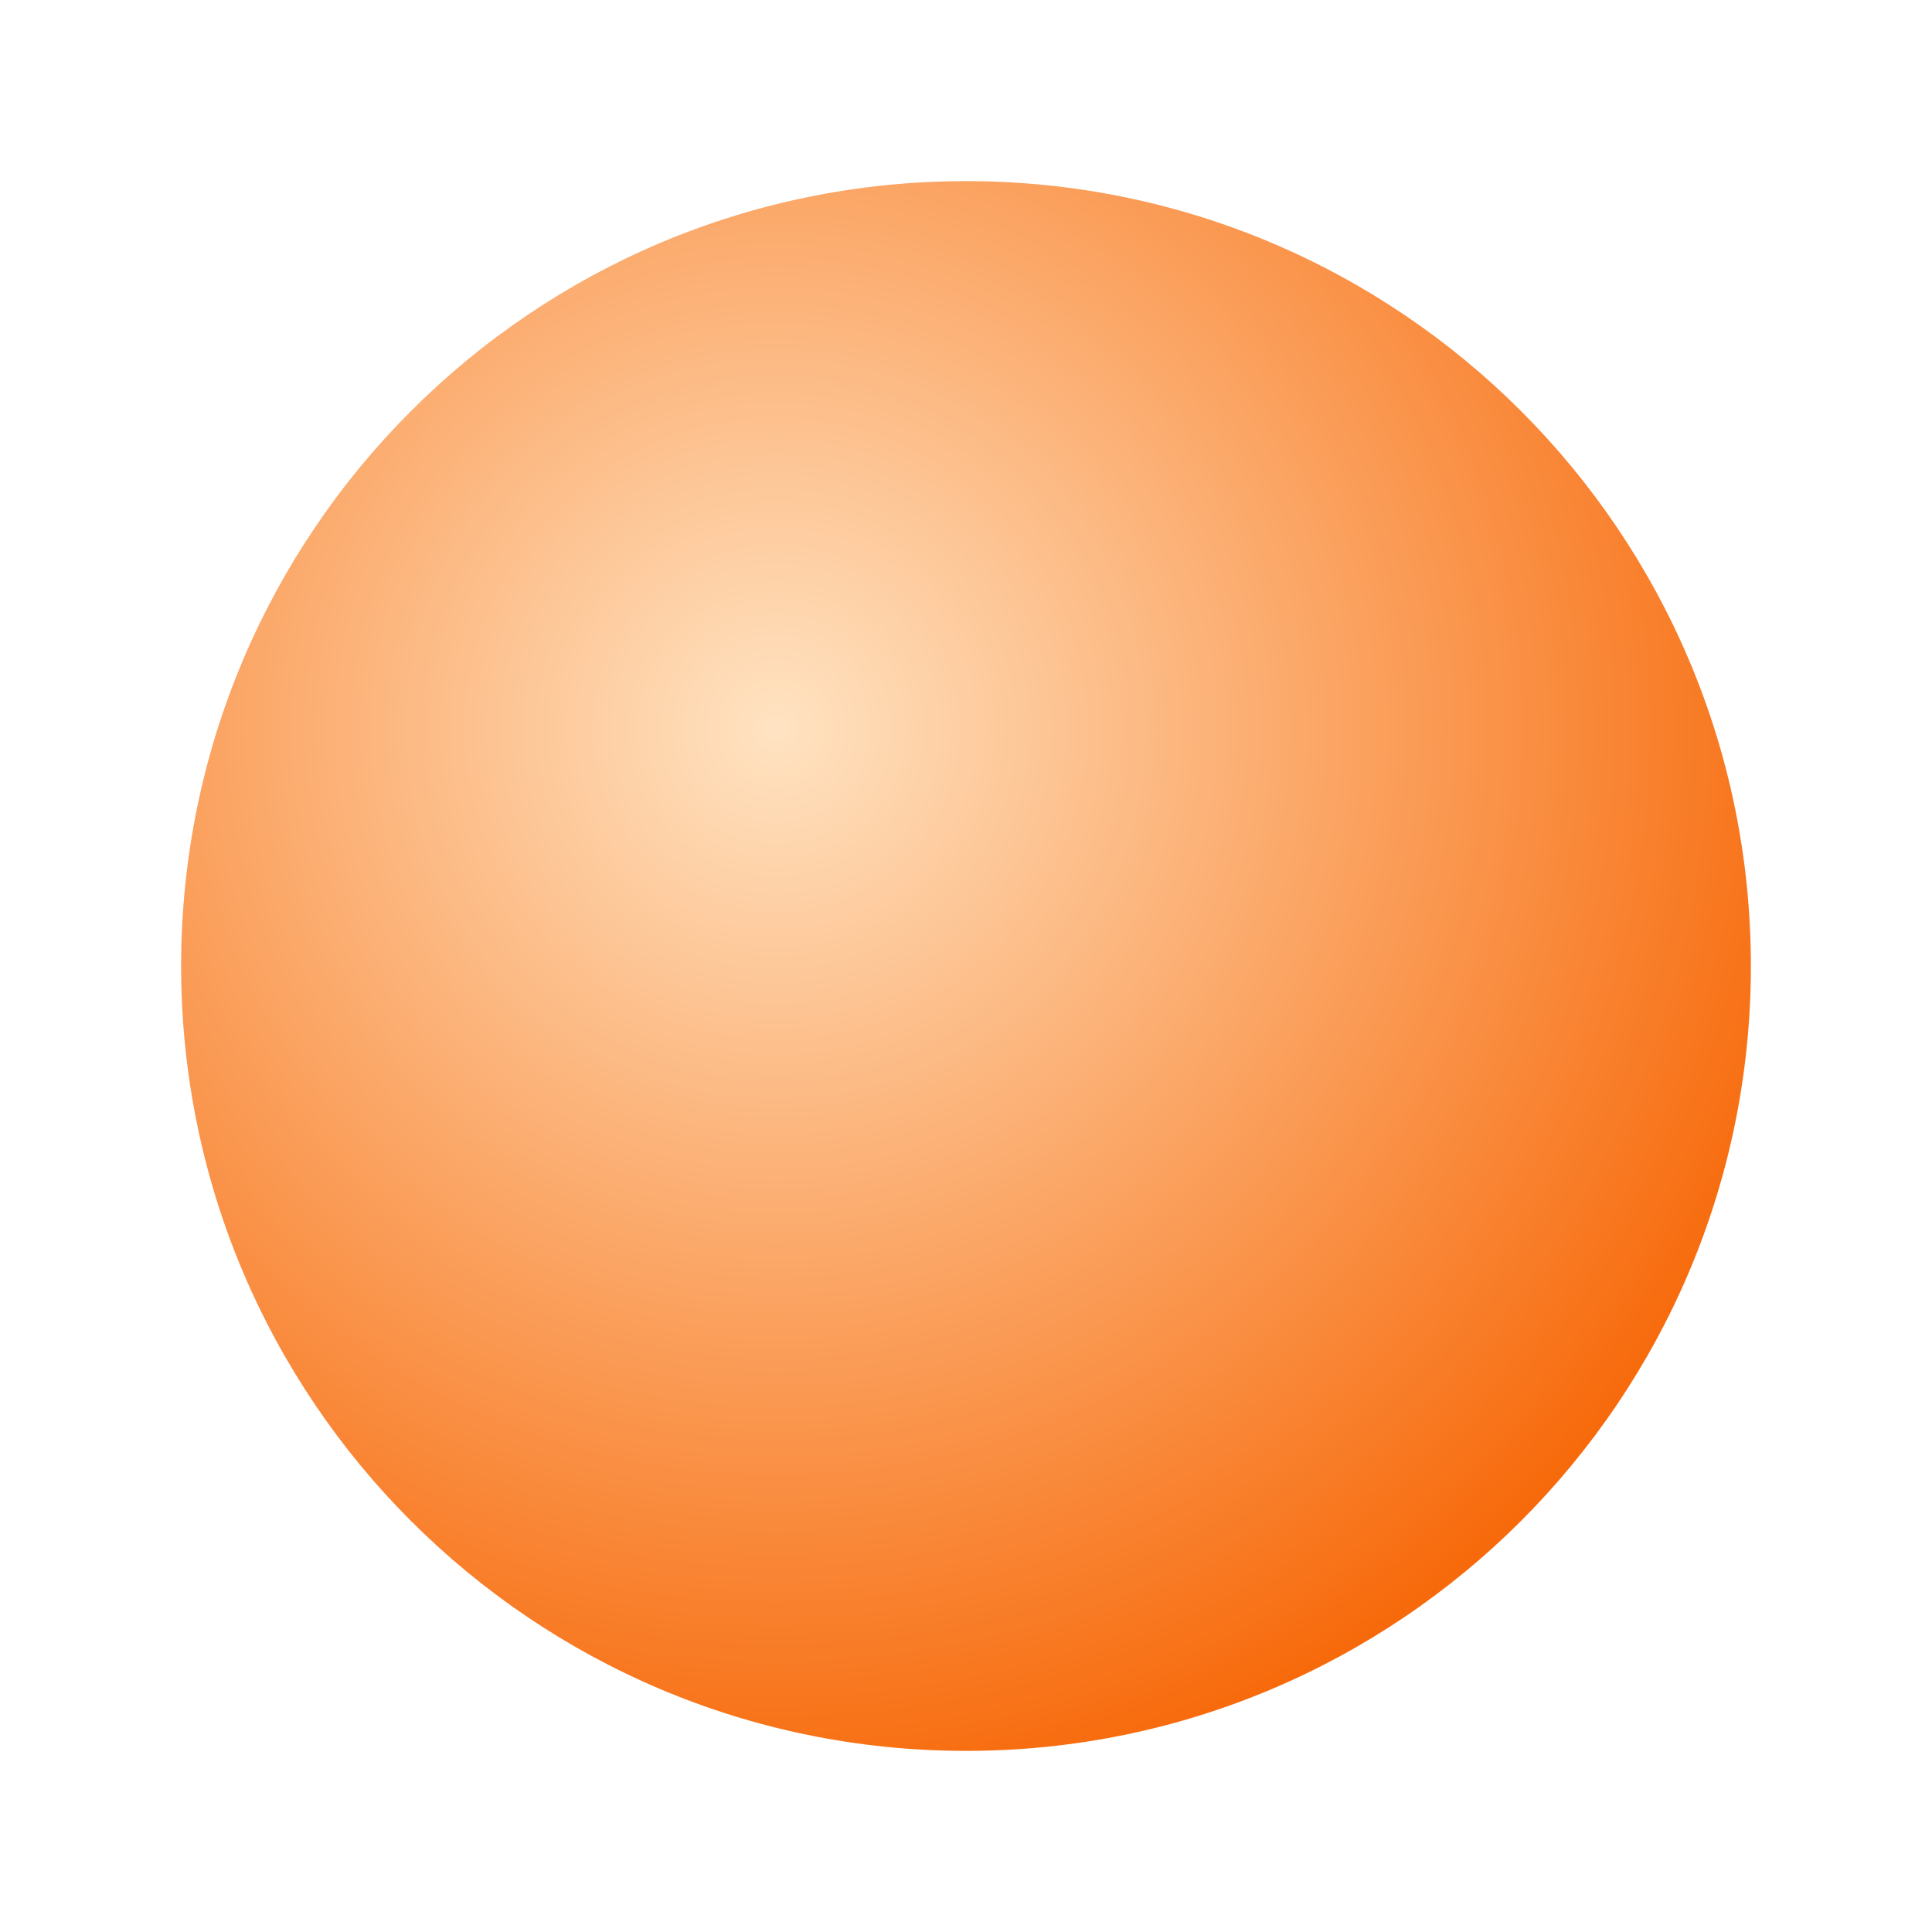
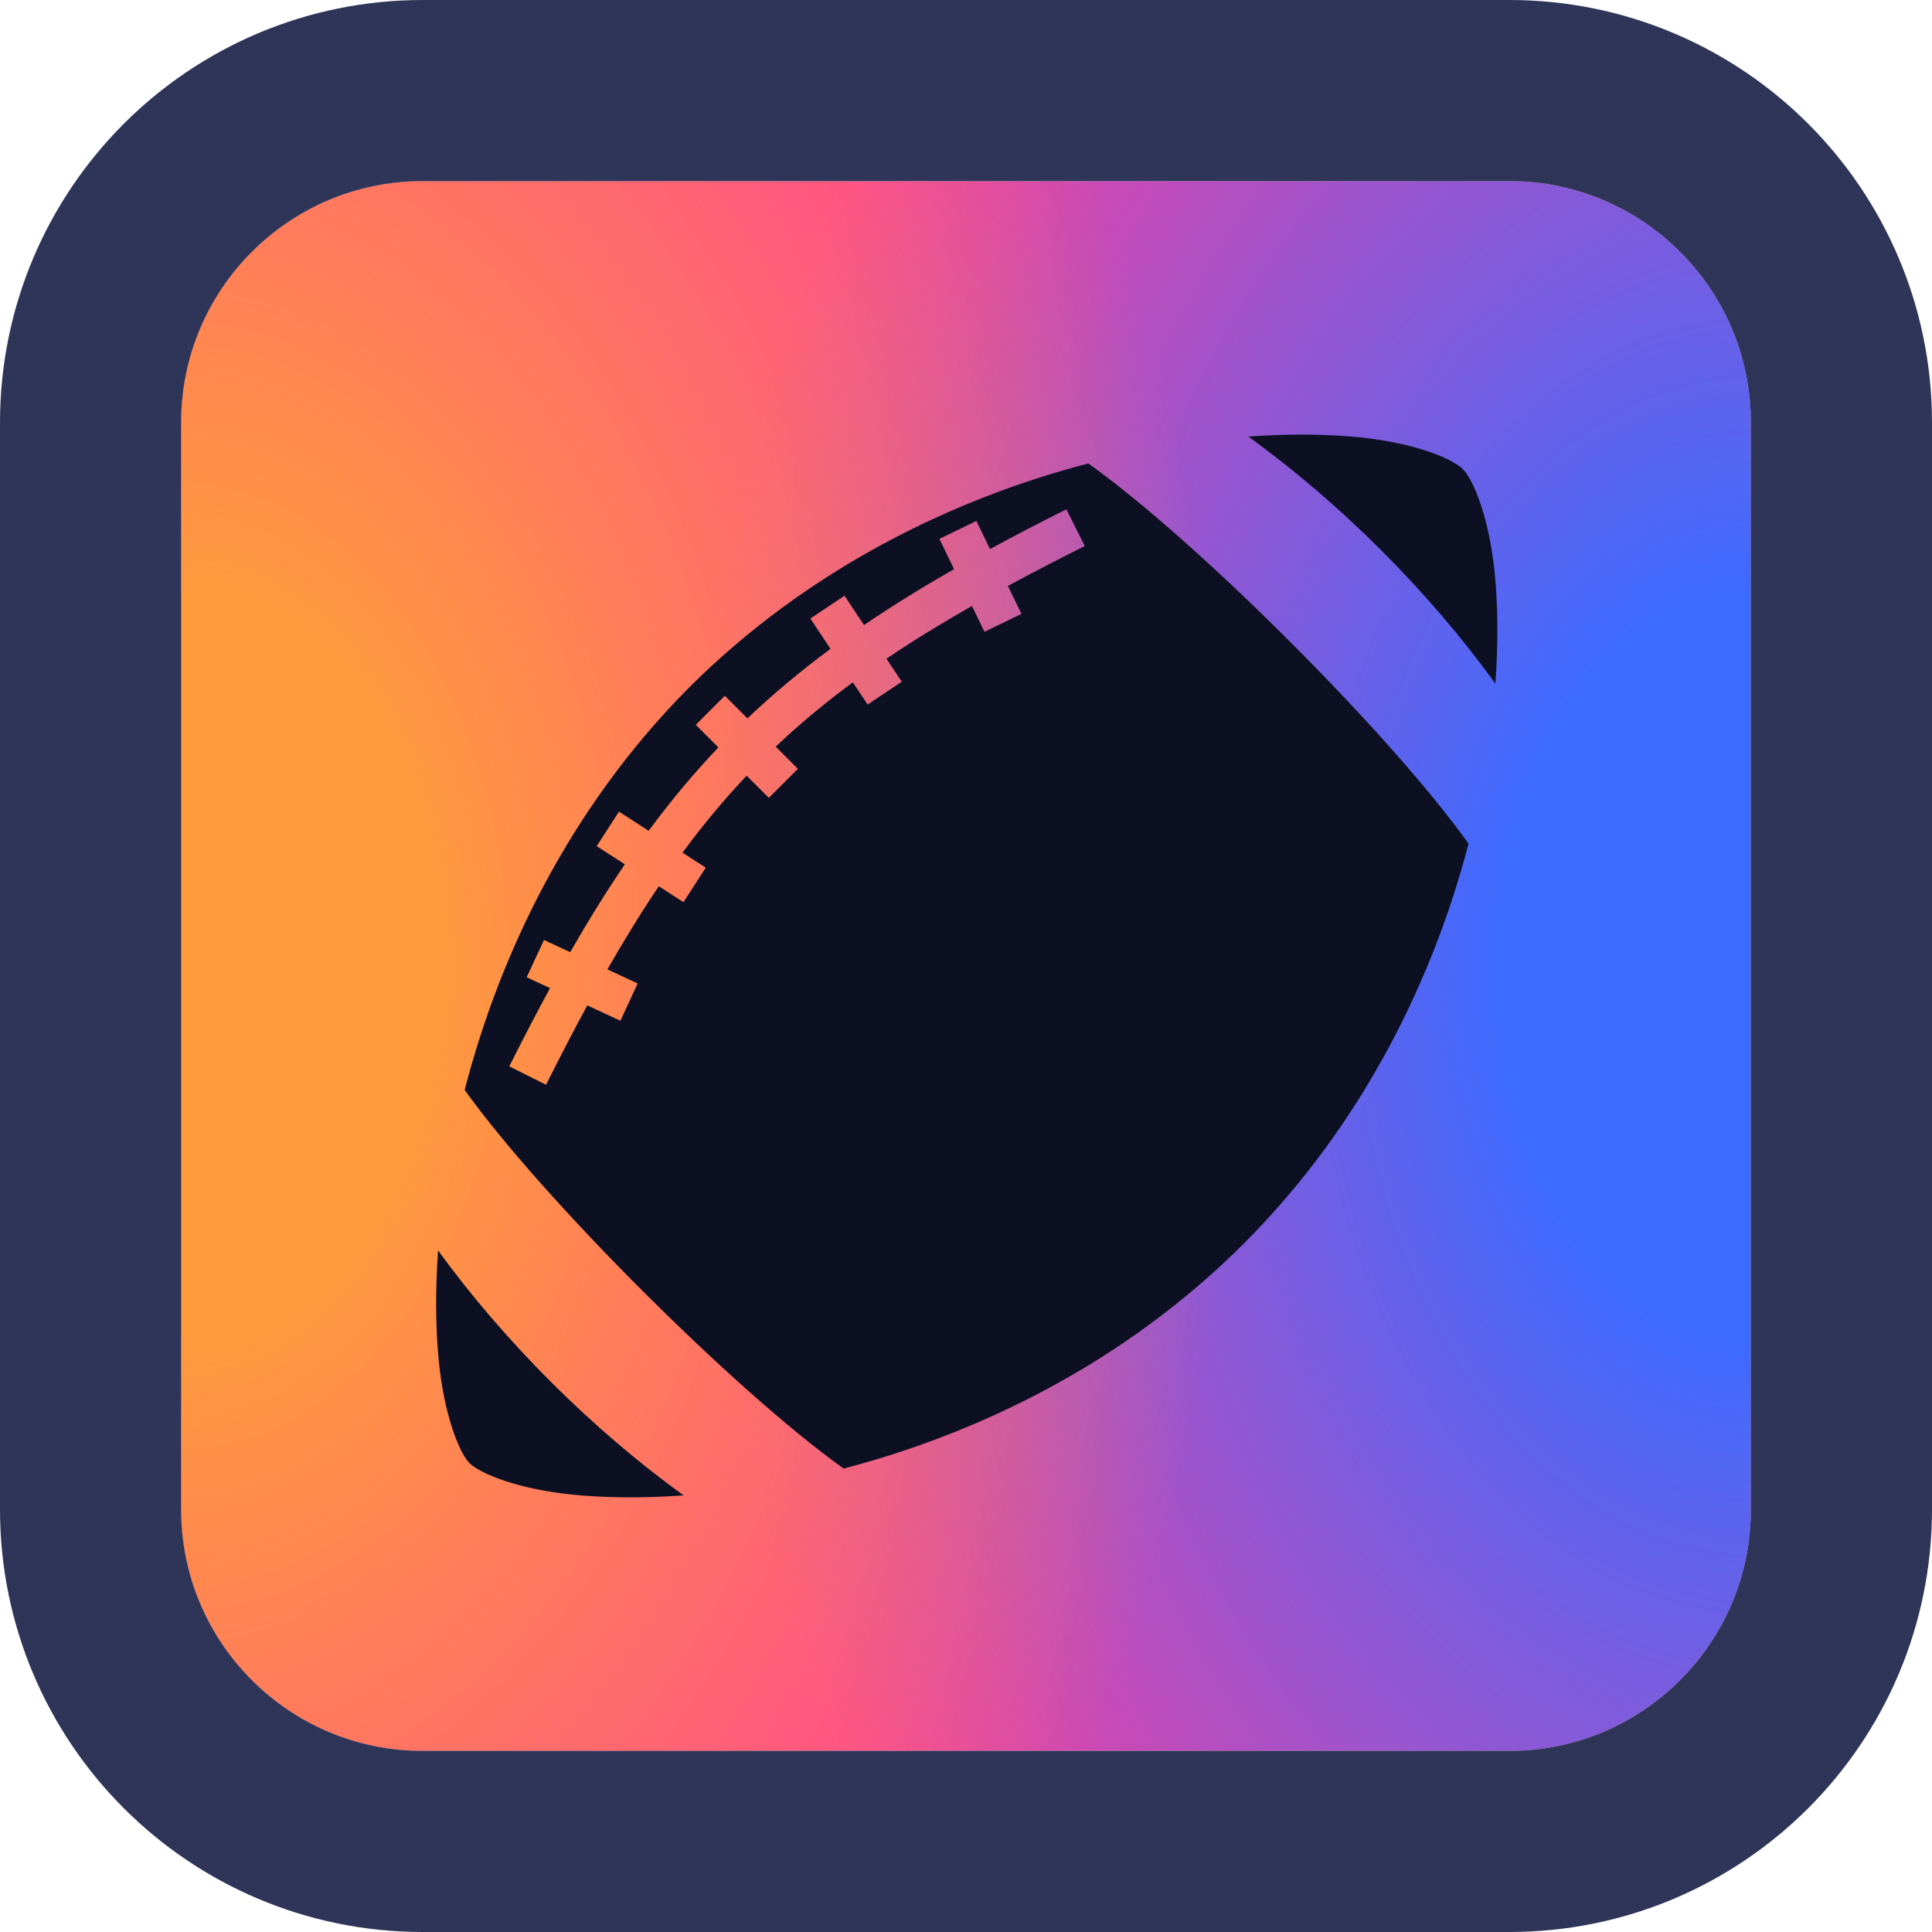
- <svg xmlns="http://www.w3.org/2000/svg" viewBox="0 0 64 64">
+ <svg xmlns="http://www.w3.org/2000/svg" viewBox="0 0 32 32" width="32" height="32" role="img" aria-label="Scorelights">
  <defs>
-     <radialGradient id="g" cx="38%" cy="35%" r="70%">
-       <stop offset="0" stop-color="#ffe3c2" />
-       <stop offset="1" stop-color="#f76707" />
+     <radialGradient id="f-l" cx="0" cy="0.5" r="0.9" gradientTransform="translate(0 0.5) scale(1 1.4444) translate(0 -0.5)">
+       <stop offset="0" stop-color="#FF9A3D" />
+       <stop offset="0.18" stop-color="#FF9A3D" />
+       <stop offset="0.75" stop-color="#FF9A3D" stop-opacity="0" />
+     </radialGradient>
+     <radialGradient id="f-r" cx="1" cy="0.5" r="0.9" gradientTransform="translate(0 0.5) scale(1 1.4444) translate(0 -0.5)">
+       <stop offset="0" stop-color="#3D6BFF" />
+       <stop offset="0.18" stop-color="#3D6BFF" />
+       <stop offset="0.75" stop-color="#3D6BFF" stop-opacity="0" />
    </radialGradient>
  </defs>
-   <circle cx="32" cy="32" r="26" fill="url(#g)" />
+   <rect x="3" y="3" width="26" height="26" rx="4" fill="#FF3D9A" />
+   <rect x="3" y="3" width="26" height="26" rx="4" fill="url(#f-r)" />
+   <rect x="3" y="3" width="26" height="26" rx="4" fill="url(#f-l)" />
+   <rect x="1.5" y="1.5" width="29" height="29" rx="5.5" fill="none" stroke="#2E3558" stroke-width="3" />
+   <g transform="translate(6.320 6.320) scale(0.037812)" fill="#0C1022">
+     <path d="M402.105 23.23c-7.135.02-14.64.307-22.437.872c40.125 28.894 79.33 68.1 108.227 108.224c1.316-18.198 1.093-34.787-.348-48.912c-2.398-23.496-9.092-40.233-13.91-45.05c-4.818-4.82-21.555-11.513-45.05-13.91c-5.875-.6-12.173-.99-18.835-1.147c-2.498-.06-5.05-.086-7.647-.078zm-92.53 12.63c-58.62 15.315-122.552 45.856-175.186 98.48C81.94 187.202 51.592 251.473 36.4 310.324c34.234 47.728 118.68 132.105 166.024 165.815c58.63-15.317 122.572-45.864 175.21-98.503c52.64-52.64 83.187-116.582 98.503-175.21c-33.886-47.59-118.976-132.68-166.566-166.566zm-9.6 20.09l8.05 16.1c-11.915 5.958-23.11 11.755-33.668 17.47l5.94 12.242l-16.195 7.857l-5.498-11.33c-13.5 7.696-25.94 15.33-37.448 23.097l6.725 10.095l-14.98 9.98l-6.463-9.702c-12.19 8.987-23.36 18.27-33.796 28.154l9.723 9.723l-12.726 12.726l-9.723-9.722c-9.86 10.414-19.125 21.552-28.092 33.71l10.19 6.578l-9.764 15.12l-10.805-6.976c-7.575 11.217-15.02 23.32-22.52 36.424l13.266 6.154l-7.573 16.33l-14.49-6.722c-5.914 10.885-11.908 22.43-18.076 34.767l-16.1-8.05c6.045-12.092 11.97-23.495 17.853-34.288l-10.24-4.75l7.574-16.328l11.496 5.33c7.924-13.797 15.84-26.587 23.93-38.473l-12.334-7.965l9.762-15.12l12.996 8.39c9.726-13.15 19.805-25.223 30.543-36.514l-9.893-9.895l12.726-12.726l9.895 9.894c11.258-10.705 23.293-20.757 36.396-30.456L187.81 103.8l14.98-9.98l8.548 12.83c12.162-8.283 25.268-16.382 39.437-24.496l-6.43-13.25l16.194-7.857l5.974 12.312c10.55-5.737 21.673-11.517 33.46-17.41zM24.76 380.583c-1.275 17.855-1.087 34.14.26 48.047c2.277 23.475 8.798 40.26 13.418 45.065c4.892 4.814 21.572 11.464 44.976 13.852c14.125 1.44 30.713 1.664 48.912.348C92.506 459.22 53.59 420.39 24.76 380.585z" />
+   </g>
</svg>
